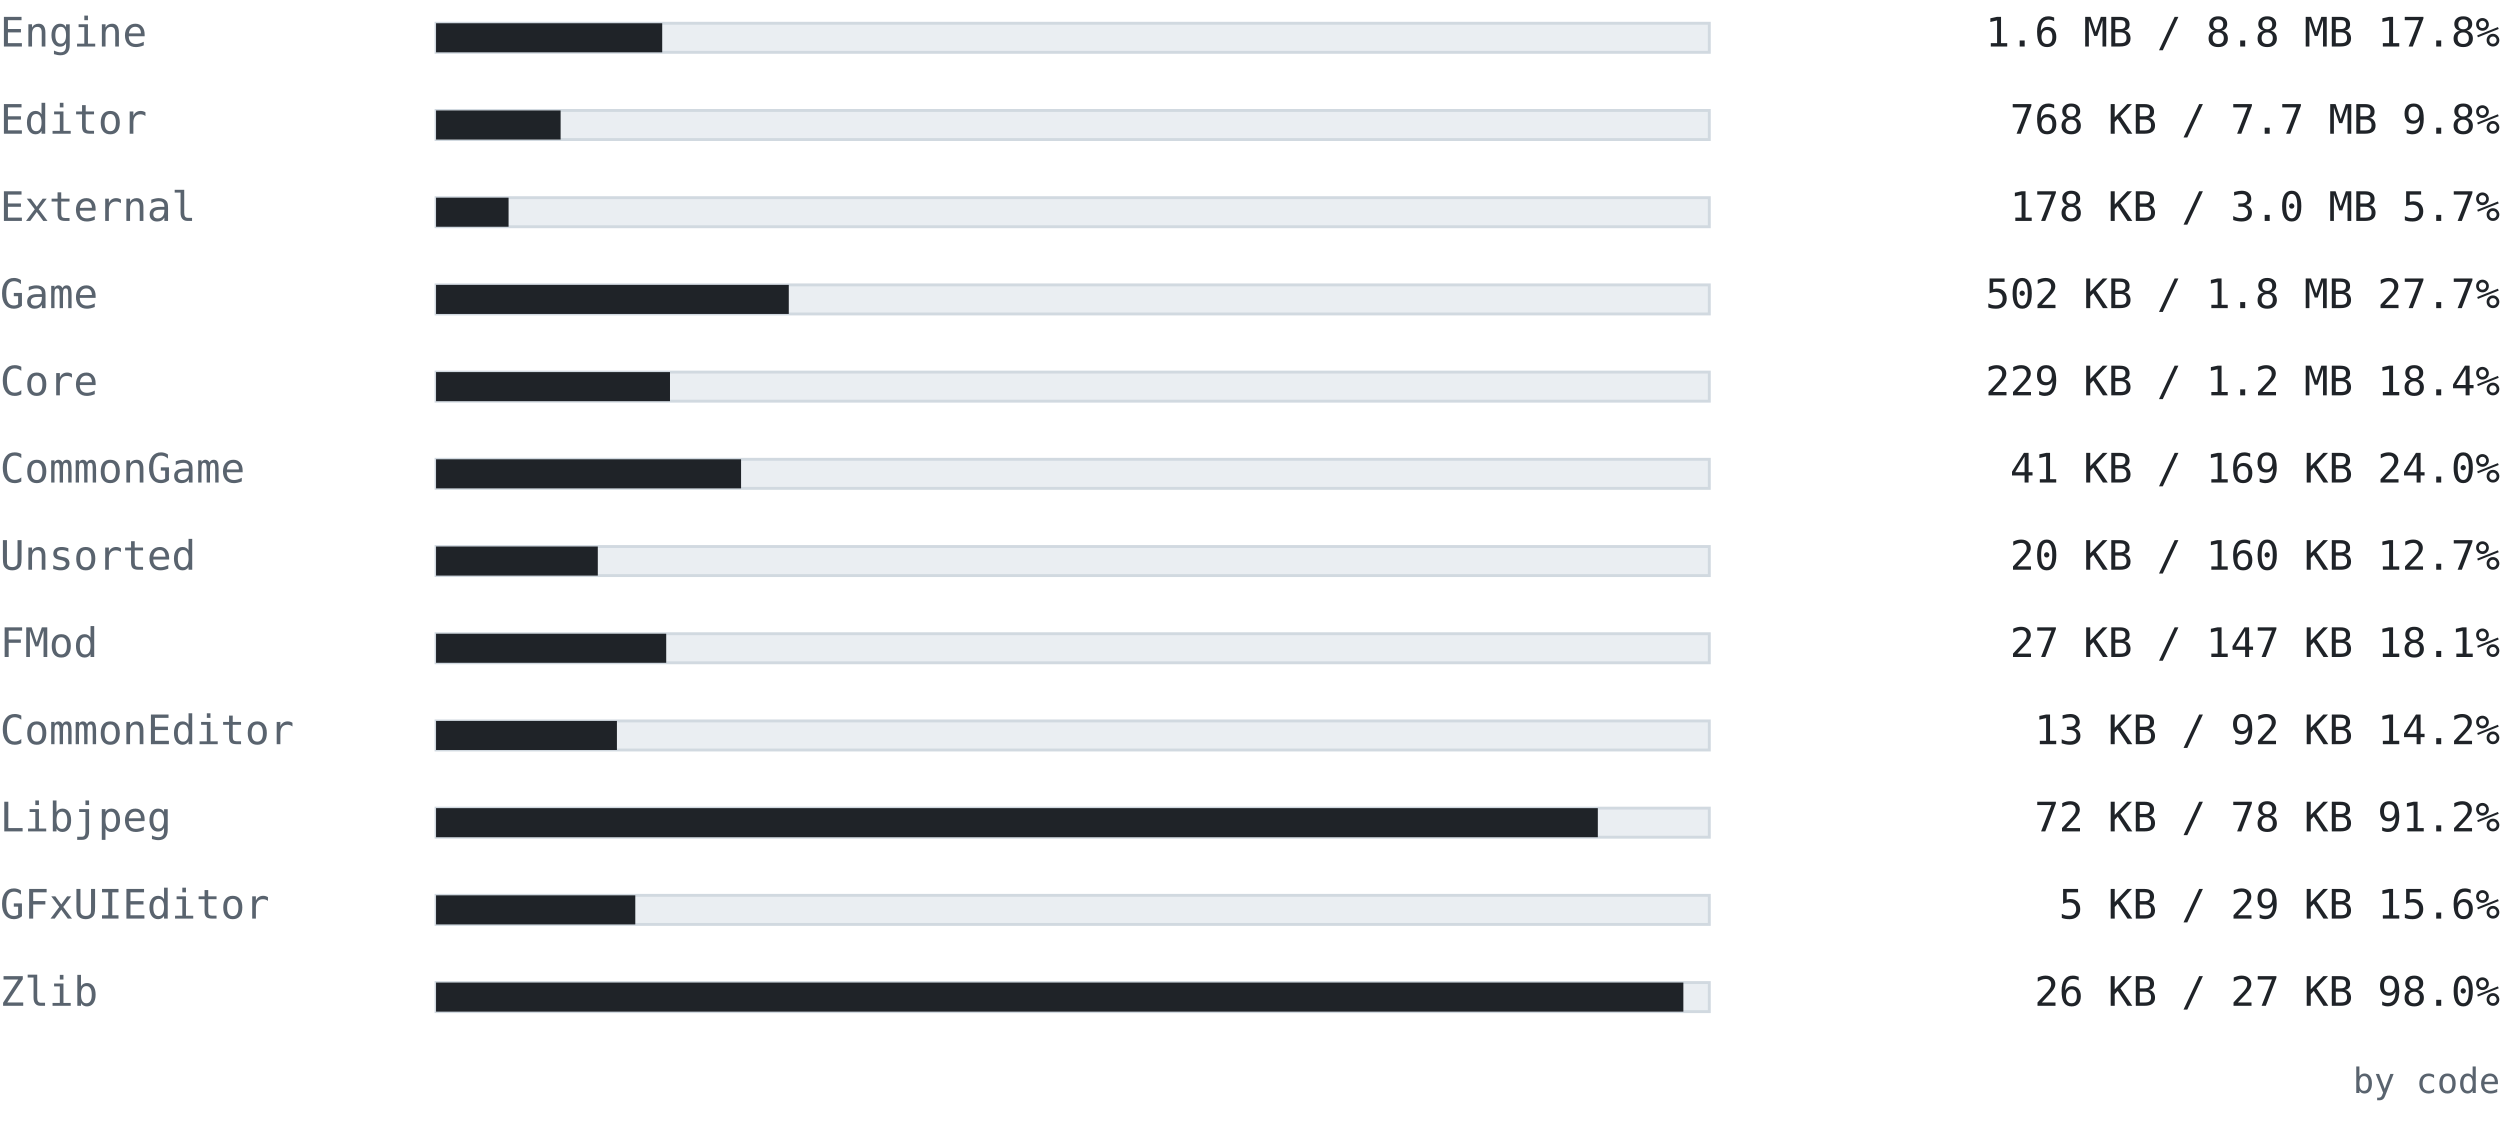
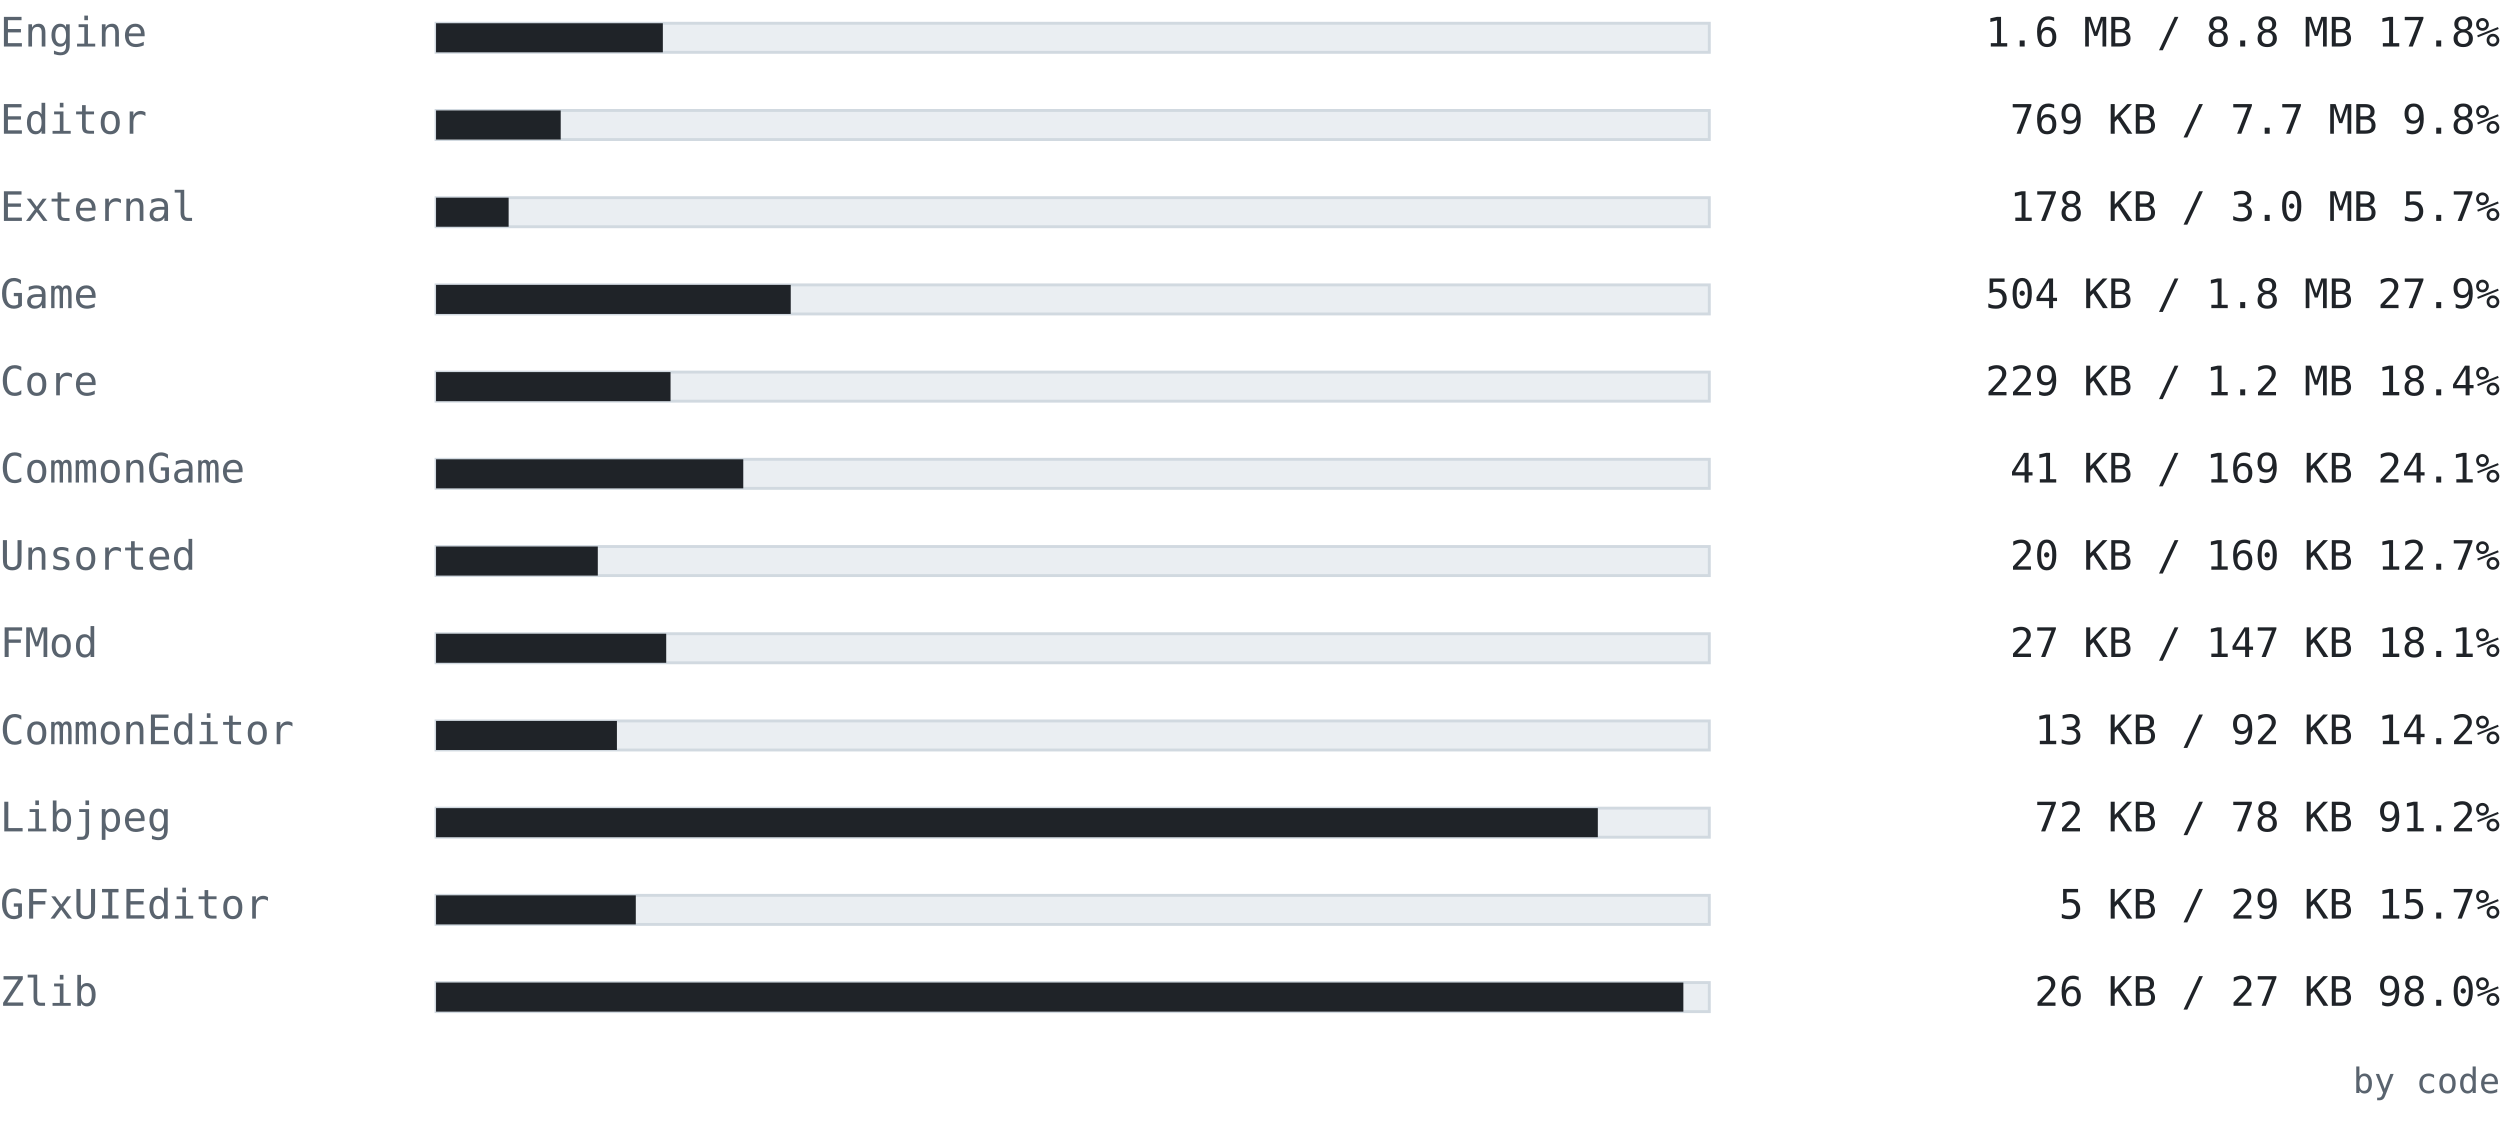
<svg xmlns="http://www.w3.org/2000/svg" width="860" height="394" viewBox="0 0 860 394" font-family="ui-monospace, SFMono-Regular, 'Cascadia Mono', Consolas, 'DejaVu Sans Mono', monospace">
  <text x="0" y="16" font-size="14" fill="#59636e" text-anchor="start" font-weight="normal">Engine</text>
  <rect x="150" y="8" width="438" height="10" fill="#eaeef2" stroke="#d1d9e0" />
-   <rect x="150" y="8" width="77.799" height="10" fill="#1f2328" />
+   <rect x="150" y="8" width="78.019" height="10" fill="#1f2328" />
  <text x="860" y="16" font-size="14" fill="#1f2328" text-anchor="end" font-weight="normal">1.6 MB / 8.8 MB  17.8%</text>
  <text x="0" y="46" font-size="14" fill="#59636e" text-anchor="start" font-weight="normal">Editor</text>
  <rect x="150" y="38" width="438" height="10" fill="#eaeef2" stroke="#d1d9e0" />
-   <rect x="150" y="38" width="42.852" height="10" fill="#1f2328" />
-   <text x="860" y="46" font-size="14" fill="#1f2328" text-anchor="end" font-weight="normal">768 KB / 7.7 MB  9.8%</text>
+   <rect x="150" y="38" width="42.885" height="10" fill="#1f2328" />
+   <text x="860" y="46" font-size="14" fill="#1f2328" text-anchor="end" font-weight="normal">769 KB / 7.7 MB  9.8%</text>
  <text x="0" y="76" font-size="14" fill="#59636e" text-anchor="start" font-weight="normal">External</text>
  <rect x="150" y="68" width="438" height="10" fill="#eaeef2" stroke="#d1d9e0" />
-   <rect x="150" y="68" width="24.949" height="10" fill="#1f2328" />
+   <rect x="150" y="68" width="24.972" height="10" fill="#1f2328" />
  <text x="860" y="76" font-size="14" fill="#1f2328" text-anchor="end" font-weight="normal">178 KB / 3.0 MB  5.7%</text>
  <text x="0" y="106" font-size="14" fill="#59636e" text-anchor="start" font-weight="normal">Game</text>
  <rect x="150" y="98" width="438" height="10" fill="#eaeef2" stroke="#d1d9e0" />
-   <rect x="150" y="98" width="121.344" height="10" fill="#1f2328" />
-   <text x="860" y="106" font-size="14" fill="#1f2328" text-anchor="end" font-weight="normal">502 KB / 1.8 MB  27.7%</text>
+   <rect x="150" y="98" width="122.017" height="10" fill="#1f2328" />
+   <text x="860" y="106" font-size="14" fill="#1f2328" text-anchor="end" font-weight="normal">504 KB / 1.8 MB  27.9%</text>
  <text x="0" y="136" font-size="14" fill="#59636e" text-anchor="start" font-weight="normal">Core</text>
  <rect x="150" y="128" width="438" height="10" fill="#eaeef2" stroke="#d1d9e0" />
-   <rect x="150" y="128" width="80.477" height="10" fill="#1f2328" />
+   <rect x="150" y="128" width="80.668" height="10" fill="#1f2328" />
  <text x="860" y="136" font-size="14" fill="#1f2328" text-anchor="end" font-weight="normal">229 KB / 1.2 MB  18.4%</text>
  <text x="0" y="166" font-size="14" fill="#59636e" text-anchor="start" font-weight="normal">CommonGame</text>
  <rect x="150" y="158" width="438" height="10" fill="#eaeef2" stroke="#d1d9e0" />
-   <rect x="150" y="158" width="104.927" height="10" fill="#1f2328" />
-   <text x="860" y="166" font-size="14" fill="#1f2328" text-anchor="end" font-weight="normal">41 KB / 169 KB  24.0%</text>
+   <rect x="150" y="158" width="105.685" height="10" fill="#1f2328" />
+   <text x="860" y="166" font-size="14" fill="#1f2328" text-anchor="end" font-weight="normal">41 KB / 169 KB  24.1%</text>
  <text x="0" y="196" font-size="14" fill="#59636e" text-anchor="start" font-weight="normal">Unsorted</text>
  <rect x="150" y="188" width="438" height="10" fill="#eaeef2" stroke="#d1d9e0" />
  <rect x="150" y="188" width="55.645" height="10" fill="#1f2328" />
  <text x="860" y="196" font-size="14" fill="#1f2328" text-anchor="end" font-weight="normal">20 KB / 160 KB  12.7%</text>
  <text x="0" y="226" font-size="14" fill="#59636e" text-anchor="start" font-weight="normal">FMod</text>
  <rect x="150" y="218" width="438" height="10" fill="#eaeef2" stroke="#d1d9e0" />
  <rect x="150" y="218" width="79.178" height="10" fill="#1f2328" />
  <text x="860" y="226" font-size="14" fill="#1f2328" text-anchor="end" font-weight="normal">27 KB / 147 KB  18.1%</text>
  <text x="0" y="256" font-size="14" fill="#59636e" text-anchor="start" font-weight="normal">CommonEditor</text>
  <rect x="150" y="248" width="438" height="10" fill="#eaeef2" stroke="#d1d9e0" />
  <rect x="150" y="248" width="62.221" height="10" fill="#1f2328" />
  <text x="860" y="256" font-size="14" fill="#1f2328" text-anchor="end" font-weight="normal">13 KB / 92 KB  14.2%</text>
  <text x="0" y="286" font-size="14" fill="#59636e" text-anchor="start" font-weight="normal">Libjpeg</text>
  <rect x="150" y="278" width="438" height="10" fill="#eaeef2" stroke="#d1d9e0" />
  <rect x="150" y="278" width="399.653" height="10" fill="#1f2328" />
  <text x="860" y="286" font-size="14" fill="#1f2328" text-anchor="end" font-weight="normal">72 KB / 78 KB  91.2%</text>
  <text x="0" y="316" font-size="14" fill="#59636e" text-anchor="start" font-weight="normal">GFxUIEditor</text>
  <rect x="150" y="308" width="438" height="10" fill="#eaeef2" stroke="#d1d9e0" />
-   <rect x="150" y="308" width="68.539" height="10" fill="#1f2328" />
-   <text x="860" y="316" font-size="14" fill="#1f2328" text-anchor="end" font-weight="normal">5 KB / 29 KB  15.6%</text>
+   <rect x="150" y="308" width="68.715" height="10" fill="#1f2328" />
+   <text x="860" y="316" font-size="14" fill="#1f2328" text-anchor="end" font-weight="normal">5 KB / 29 KB  15.7%</text>
  <text x="0" y="346" font-size="14" fill="#59636e" text-anchor="start" font-weight="normal">Zlib</text>
  <rect x="150" y="338" width="438" height="10" fill="#eaeef2" stroke="#d1d9e0" />
  <rect x="150" y="338" width="429.075" height="10" fill="#1f2328" />
  <text x="860" y="346" font-size="14" fill="#1f2328" text-anchor="end" font-weight="normal">26 KB / 27 KB  98.0%</text>
  <text x="860" y="376" font-size="12" fill="#59636e" text-anchor="end" font-weight="normal">by code</text>
</svg>
